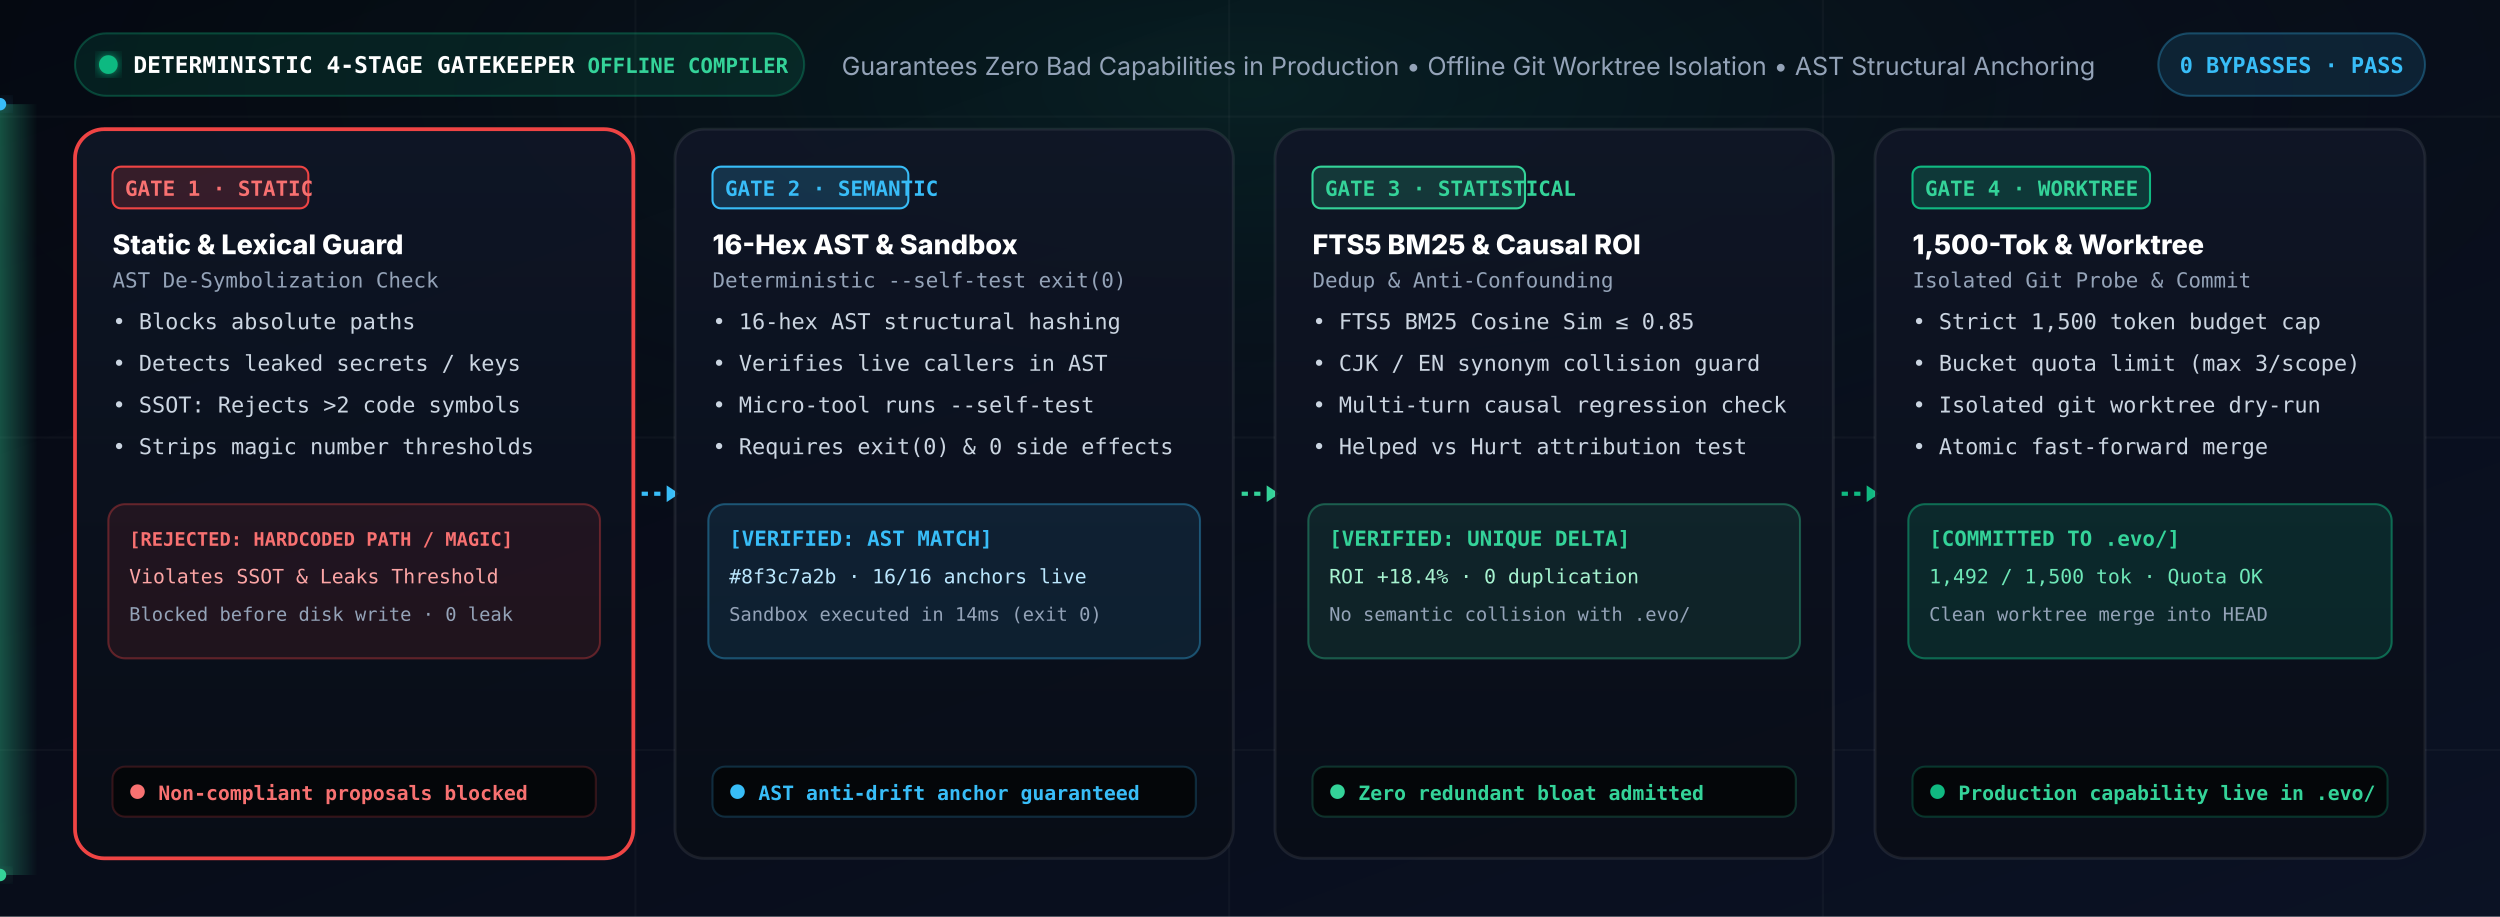
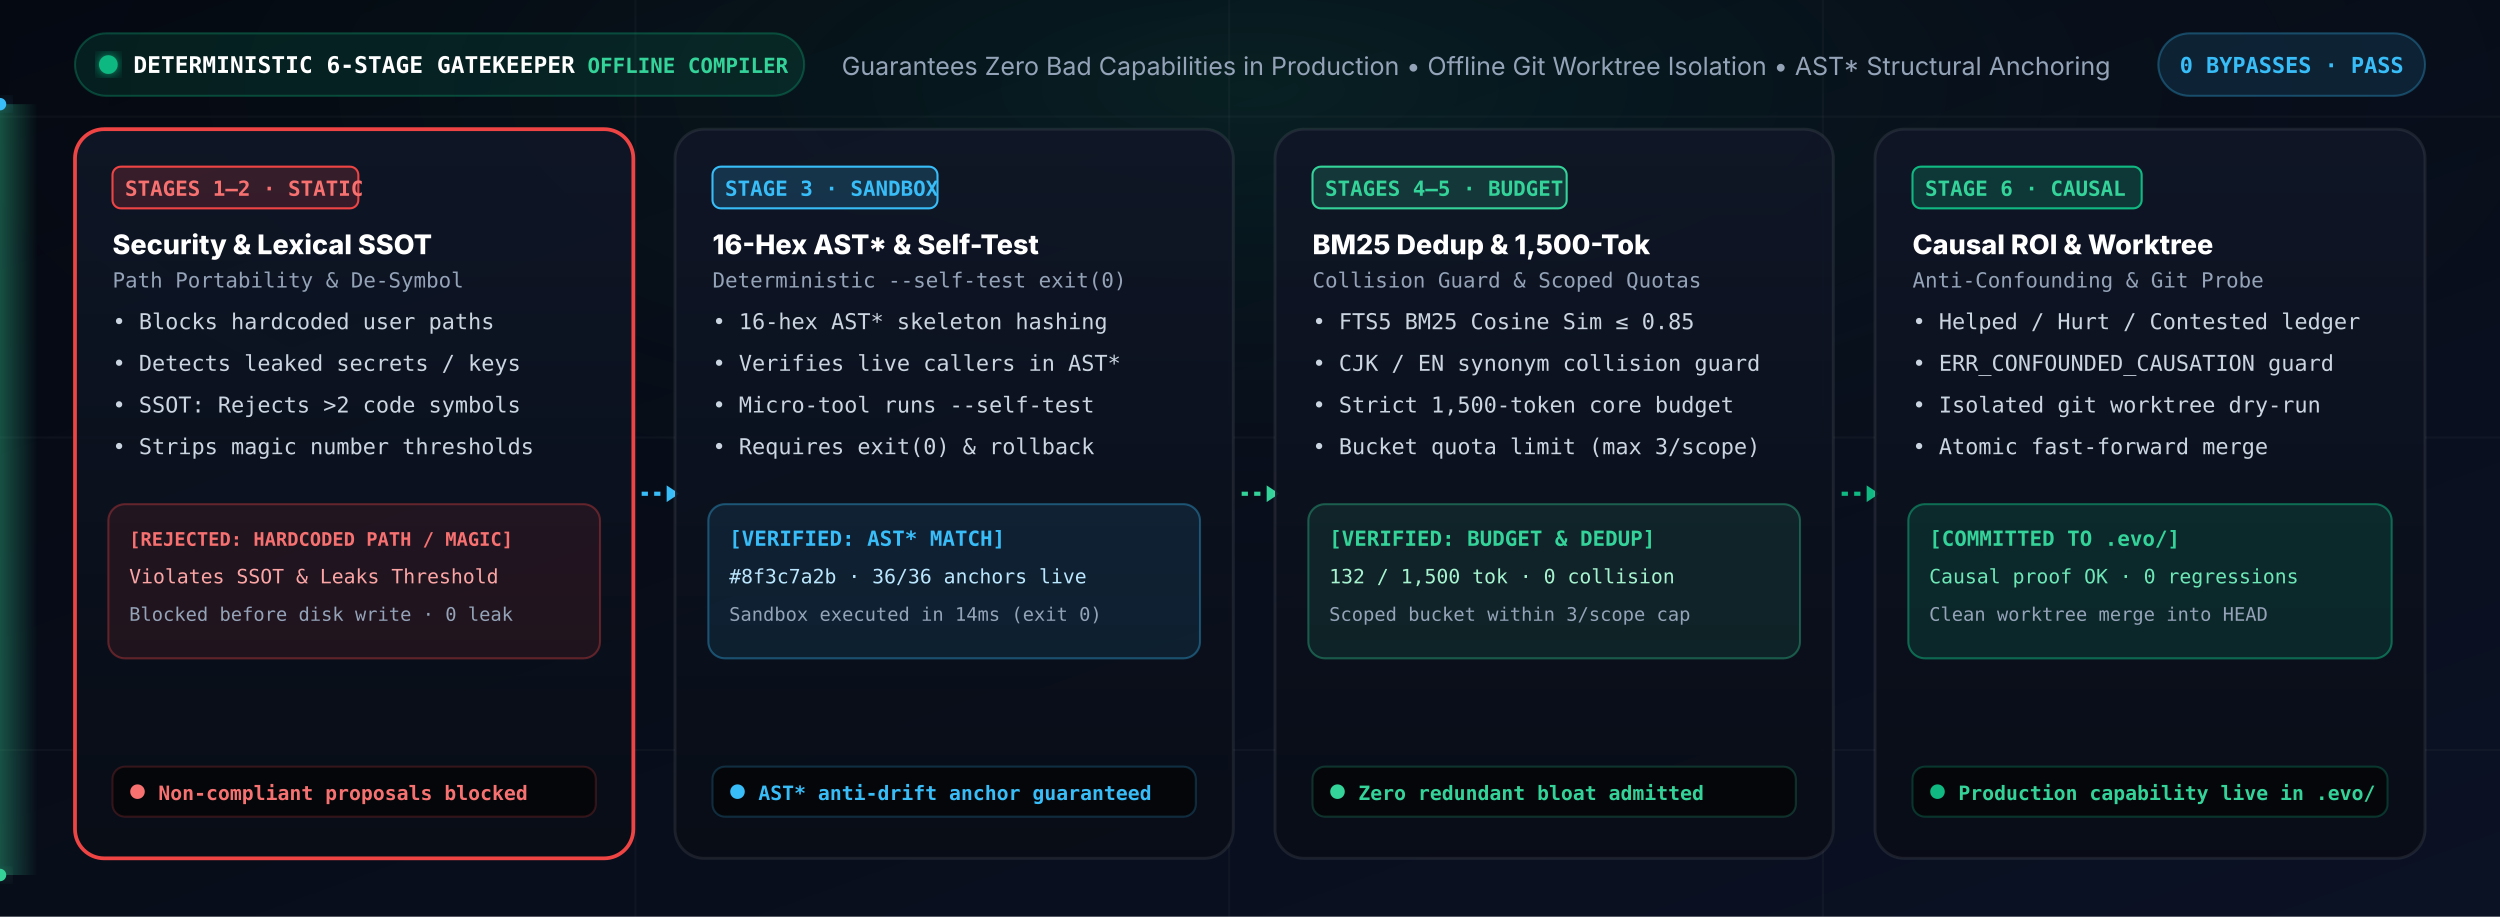
<svg xmlns="http://www.w3.org/2000/svg" viewBox="0 0 1200 440" width="1200" height="440">
  <defs>
    <linearGradient id="gkBg" x1="0%" y1="0%" x2="100%" y2="100%">
      <stop offset="0%" stop-color="#050811" />
      <stop offset="50%" stop-color="#080d1a" />
      <stop offset="100%" stop-color="#0b1224" />
    </linearGradient>
    <linearGradient id="cardGrad" x1="0%" y1="0%" x2="0%" y2="100%">
      <stop offset="0%" stop-color="rgba(15,22,38,0.92)" />
      <stop offset="100%" stop-color="rgba(8,12,22,0.95)" />
    </linearGradient>
    <linearGradient id="laserBeamGrad" x1="0%" y1="0%" x2="0%" y2="100%">
      <stop offset="0%" stop-color="rgba(56,189,248,0)" />
      <stop offset="20%" stop-color="rgba(56,189,248,0.85)" />
      <stop offset="50%" stop-color="rgba(52,211,153,1)" />
      <stop offset="80%" stop-color="rgba(56,189,248,0.85)" />
      <stop offset="100%" stop-color="rgba(56,189,248,0.0)" />
    </linearGradient>
    <linearGradient id="laserGlowGrad" x1="0%" y1="0%" x2="100%" y2="0%">
      <stop offset="0%" stop-color="rgba(52,211,153,0)" />
      <stop offset="50%" stop-color="rgba(52,211,153,0.35)" />
      <stop offset="100%" stop-color="rgba(52,211,153,0)" />
    </linearGradient>
    <radialGradient id="meshRadial" cx="50%" cy="10%" r="60%">
      <stop offset="0%" stop-color="rgba(16,185,129,0.12)" />
      <stop offset="100%" stop-color="transparent" />
    </radialGradient>
    <filter id="glowLaser" x="-50%" y="-20%" width="200%" height="140%">
      <feGaussianBlur stdDeviation="4" result="blur" />
      <feComposite in="SourceGraphic" in2="blur" operator="over" />
    </filter>
    <filter id="glowEmerald" x="-20%" y="-20%" width="140%" height="140%">
      <feGaussianBlur stdDeviation="3" result="blur" />
      <feComposite in="SourceGraphic" in2="blur" operator="over" />
    </filter>
    <style>
      
      /* 6-Second Laser Scanline Sweep and Bento Card Light-Up (Rule Q4 and wall-reveal-moves) */
      @keyframes laserSweep {
        0% { transform: translateX(20px); opacity: 0; }
        5% { transform: translateX(77px); opacity: 1; }
        90% { transform: translateX(1046px); opacity: 1; }
        98%, 100% { transform: translateX(1160px); opacity: 0; }
      }

      /* Native SVG stroke and filter animation on Bento Cards */
      @keyframes bento1Pulse {
        0%, 18% { stroke: #ef4444; stroke-width: 2.2px; filter: drop-shadow(0 0 10px rgba(239,68,68,0.5)); }
        24%, 100% { stroke: rgba(255,255,255,0.08); stroke-width: 1.4px; filter: none; }
      }
      @keyframes bento2Pulse {
        0%, 20% { stroke: rgba(255,255,255,0.08); stroke-width: 1.4px; filter: none; }
        28%, 44% { stroke: #38bdf8; stroke-width: 2.2px; filter: drop-shadow(0 0 10px rgba(56,189,248,0.5)); }
        50%, 100% { stroke: rgba(255,255,255,0.08); stroke-width: 1.4px; filter: none; }
      }
      @keyframes bento3Pulse {
        0%, 45% { stroke: rgba(255,255,255,0.08); stroke-width: 1.4px; filter: none; }
        52%, 68% { stroke: #34d399; stroke-width: 2.2px; filter: drop-shadow(0 0 10px rgba(52,211,153,0.5)); }
        74%, 100% { stroke: rgba(255,255,255,0.08); stroke-width: 1.4px; filter: none; }
      }
      @keyframes bento4Pulse {
        0%, 70% { stroke: rgba(255,255,255,0.08); stroke-width: 1.4px; filter: none; }
        78%, 94% { stroke: #10b981; stroke-width: 2.4px; filter: drop-shadow(0 0 12px rgba(16,185,129,0.6)); }
        100% { stroke: rgba(255,255,255,0.08); stroke-width: 1.4px; filter: none; }
      }

      @keyframes rejectPulse {
        0%, 18% { opacity: 1; filter: drop-shadow(0 0 8px rgba(239,68,68,0.6)); }
        9% { opacity: 0.75; }
        24%, 100% { opacity: 0.88; filter: none; }
      }

      .laser-scanline {
        animation: laserSweep 6s cubic-bezier(0.2, 0, 0.4, 1) infinite;
      }

      .card-1 { animation: bento1Pulse 6s ease-in-out infinite; }
      .card-2 { animation: bento2Pulse 6s ease-in-out infinite; }
      .card-3 { animation: bento3Pulse 6s ease-in-out infinite; }
      .card-4 { animation: bento4Pulse 6s ease-in-out infinite; }

      .reject-box { animation: rejectPulse 6s ease-in-out infinite; }

      .mono { font-family: "Cascadia Code", Consolas, "JetBrains Mono", ui-monospace, SFMono-Regular, Menlo, Monaco, monospace; }
      .sans { font-family: Inter, -apple-system, BlinkMacSystemFont, "Segoe UI", Roboto, "Helvetica Neue", Arial, sans-serif; }
      
    </style>
  </defs>
  <rect width="1200" height="440" fill="url(#gkBg)" />
  <rect width="1200" height="440" fill="url(#meshRadial)" />
  <g stroke="rgba(255,255,255,0.03)" stroke-width="1">
    <line x1="0" y1="56" x2="1200" y2="56" />
    <line x1="0" y1="210" x2="1200" y2="210" />
    <line x1="0" y1="360" x2="1200" y2="360" />
    <line x1="305" y1="0" x2="305" y2="440" />
    <line x1="590" y1="0" x2="590" y2="440" />
    <line x1="875" y1="0" x2="875" y2="440" />
  </g>
  <g id="header-row" transform="translate(36, 16)">
    <rect x="0" y="0" width="350" height="30" rx="15" fill="rgba(16,185,129,0.12)" stroke="rgba(16,185,129,0.3)" />
    <circle cx="16" cy="15" r="4.5" fill="#10b981" filter="url(#glowEmerald)" />
-     <text x="28" y="19" class="mono" font-size="11" font-weight="800" fill="#ffffff">DETERMINISTIC 4-STAGE GATEKEEPER</text>
+     <text x="28" y="19" class="mono" font-size="11" font-weight="800" fill="#ffffff">DETERMINISTIC 6-STAGE GATEKEEPER</text>
    <text x="246" y="19" class="mono" font-size="10" font-weight="700" fill="#34d399">OFFLINE COMPILER</text>
    <text x="368" y="20" class="sans" font-size="12" fill="#94a3b8">
-       Guarantees Zero Bad Capabilities in Production • Offline Git Worktree Isolation • AST Structural Anchoring
+       Guarantees Zero Bad Capabilities in Production • Offline Git Worktree Isolation • AST* Structural Anchoring
    </text>
    <rect x="1000" y="0" width="128" height="30" rx="15" fill="rgba(56,189,248,0.12)" stroke="rgba(56,189,248,0.3)" />
    <text x="1064" y="19" class="mono" font-size="10.5" font-weight="700" fill="#38bdf8" text-anchor="middle">0 BYPASSES · PASS</text>
  </g>
  <g id="bento-gates" transform="translate(36, 62)">
    <g id="gate-1" transform="translate(0, 0)">
      <rect width="268" height="350" rx="14" fill="url(#cardGrad)" stroke="#ef4444" stroke-width="1.8" class="card-1" />
-       <rect x="18" y="18" width="94" height="20" rx="4" fill="rgba(239,68,68,0.18)" stroke="#ef4444" />
-       <text x="24" y="32" class="mono" font-size="10" font-weight="800" fill="#f87171">GATE 1 · STATIC</text>
-       <text x="18" y="60" class="sans" font-size="13" font-weight="800" fill="#ffffff">Static &amp; Lexical Guard</text>
-       <text x="18" y="76" class="mono" font-size="10" fill="#94a3b8">AST De-Symbolization Check</text>
-       <g transform="translate(18, 96)" class="mono" font-size="10.5" fill="#cbd5e1">
-         <text x="0" y="0">• Blocks absolute paths</text>
+       <rect x="18" y="18" width="118" height="20" rx="4" fill="rgba(239,68,68,0.18)" stroke="#ef4444" />
+       <text x="24" y="32" class="mono" font-size="10" font-weight="800" fill="#f87171">STAGES 1–2 · STATIC</text>
+       <text x="18" y="60" class="sans" font-size="13" font-weight="800" fill="#ffffff">Security &amp; Lexical SSOT</text>
+       <text x="18" y="76" class="mono" font-size="10" fill="#94a3b8">Path Portability &amp; De-Symbol</text>
+       <g transform="translate(18, 96)" class="mono" font-size="10.5" fill="#cbd5e1">
+         <text x="0" y="0">• Blocks hardcoded user paths</text>
        <text x="0" y="20">• Detects leaked secrets / keys</text>
        <text x="0" y="40">• SSOT: Rejects &gt;2 code symbols</text>
        <text x="0" y="60">• Strips magic number thresholds</text>
      </g>
      <g transform="translate(16, 180)" class="reject-box">
        <rect width="236" height="74" rx="8" fill="rgba(239,68,68,0.1)" stroke="rgba(239,68,68,0.35)" />
        <text x="10" y="20" class="mono" font-size="9" font-weight="800" fill="#f87171">[REJECTED: HARDCODED PATH / MAGIC]</text>
        <text x="10" y="38" class="mono" font-size="9.5" fill="#fca5a5">Violates SSOT &amp; Leaks Threshold</text>
        <text x="10" y="56" class="mono" font-size="9" fill="#94a3b8">Blocked before disk write · 0 leak</text>
      </g>
      <rect x="18" y="306" width="232" height="24" rx="6" fill="#040609" stroke="rgba(239,68,68,0.2)" />
      <circle cx="30" cy="318" r="3.5" fill="#f87171" />
      <text x="40" y="322" class="mono" font-size="9.5" font-weight="700" fill="#f87171">Non-compliant proposals blocked</text>
    </g>
    <g transform="translate(268, 175)">
      <line x1="4" y1="0" x2="16" y2="0" stroke="#38bdf8" stroke-width="2" stroke-dasharray="3 3" />
      <polygon points="16,-4 22,0 16,4" fill="#38bdf8" />
    </g>
    <g id="gate-2" transform="translate(288, 0)">
      <rect width="268" height="350" rx="14" fill="url(#cardGrad)" stroke="rgba(255,255,255,0.08)" stroke-width="1.4" class="card-2" />
-       <rect x="18" y="18" width="94" height="20" rx="4" fill="rgba(56,189,248,0.18)" stroke="#38bdf8" />
-       <text x="24" y="32" class="mono" font-size="10" font-weight="800" fill="#38bdf8">GATE 2 · SEMANTIC</text>
-       <text x="18" y="60" class="sans" font-size="13" font-weight="800" fill="#ffffff">16-Hex AST &amp; Sandbox</text>
+       <rect x="18" y="18" width="108" height="20" rx="4" fill="rgba(56,189,248,0.18)" stroke="#38bdf8" />
+       <text x="24" y="32" class="mono" font-size="10" font-weight="800" fill="#38bdf8">STAGE 3 · SANDBOX</text>
+       <text x="18" y="60" class="sans" font-size="13" font-weight="800" fill="#ffffff">16-Hex AST* &amp; Self-Test</text>
      <text x="18" y="76" class="mono" font-size="10" fill="#94a3b8">Deterministic --self-test exit(0)</text>
      <g transform="translate(18, 96)" class="mono" font-size="10.5" fill="#cbd5e1">
-         <text x="0" y="0">• 16-hex AST structural hashing</text>
-         <text x="0" y="20">• Verifies live callers in AST</text>
+         <text x="0" y="0">• 16-hex AST* skeleton hashing</text>
+         <text x="0" y="20">• Verifies live callers in AST*</text>
        <text x="0" y="40">• Micro-tool runs --self-test</text>
-         <text x="0" y="60">• Requires exit(0) &amp; 0 side effects</text>
+         <text x="0" y="60">• Requires exit(0) &amp; rollback</text>
      </g>
      <g transform="translate(16, 180)">
        <rect width="236" height="74" rx="8" fill="rgba(56,189,248,0.1)" stroke="rgba(56,189,248,0.35)" />
-         <text x="10" y="20" class="mono" font-size="10" font-weight="800" fill="#38bdf8">[VERIFIED: AST MATCH]</text>
-         <text x="10" y="38" class="mono" font-size="9.5" fill="#bae6fd">#8f3c7a2b · 16/16 anchors live</text>
+         <text x="10" y="20" class="mono" font-size="10" font-weight="800" fill="#38bdf8">[VERIFIED: AST* MATCH]</text>
+         <text x="10" y="38" class="mono" font-size="9.5" fill="#bae6fd">#8f3c7a2b · 36/36 anchors live</text>
        <text x="10" y="56" class="mono" font-size="9" fill="#94a3b8">Sandbox executed in 14ms (exit 0)</text>
      </g>
      <rect x="18" y="306" width="232" height="24" rx="6" fill="#040609" stroke="rgba(56,189,248,0.2)" />
      <circle cx="30" cy="318" r="3.5" fill="#38bdf8" />
-       <text x="40" y="322" class="mono" font-size="9.5" font-weight="700" fill="#38bdf8">AST anti-drift anchor guaranteed</text>
+       <text x="40" y="322" class="mono" font-size="9.5" font-weight="700" fill="#38bdf8">AST* anti-drift anchor guaranteed</text>
    </g>
    <g transform="translate(556, 175)">
      <line x1="4" y1="0" x2="16" y2="0" stroke="#34d399" stroke-width="2" stroke-dasharray="3 3" />
      <polygon points="16,-4 22,0 16,4" fill="#34d399" />
    </g>
    <g id="gate-3" transform="translate(576, 0)">
      <rect width="268" height="350" rx="14" fill="url(#cardGrad)" stroke="rgba(255,255,255,0.08)" stroke-width="1.4" class="card-3" />
-       <rect x="18" y="18" width="102" height="20" rx="4" fill="rgba(52,211,153,0.18)" stroke="#34d399" />
-       <text x="24" y="32" class="mono" font-size="10" font-weight="800" fill="#34d399">GATE 3 · STATISTICAL</text>
-       <text x="18" y="60" class="sans" font-size="13" font-weight="800" fill="#ffffff">FTS5 BM25 &amp; Causal ROI</text>
-       <text x="18" y="76" class="mono" font-size="10" fill="#94a3b8">Dedup &amp; Anti-Confounding</text>
+       <rect x="18" y="18" width="122" height="20" rx="4" fill="rgba(52,211,153,0.18)" stroke="#34d399" />
+       <text x="24" y="32" class="mono" font-size="10" font-weight="800" fill="#34d399">STAGES 4–5 · BUDGET</text>
+       <text x="18" y="60" class="sans" font-size="13" font-weight="800" fill="#ffffff">BM25 Dedup &amp; 1,500-Tok</text>
+       <text x="18" y="76" class="mono" font-size="10" fill="#94a3b8">Collision Guard &amp; Scoped Quotas</text>
      <g transform="translate(18, 96)" class="mono" font-size="10.5" fill="#cbd5e1">
        <text x="0" y="0">• FTS5 BM25 Cosine Sim ≤ 0.85</text>
        <text x="0" y="20">• CJK / EN synonym collision guard</text>
-         <text x="0" y="40">• Multi-turn causal regression check</text>
-         <text x="0" y="60">• Helped vs Hurt attribution test</text>
+         <text x="0" y="40">• Strict 1,500-token core budget</text>
+         <text x="0" y="60">• Bucket quota limit (max 3/scope)</text>
      </g>
      <g transform="translate(16, 180)">
        <rect width="236" height="74" rx="8" fill="rgba(52,211,153,0.1)" stroke="rgba(52,211,153,0.35)" />
-         <text x="10" y="20" class="mono" font-size="10" font-weight="800" fill="#34d399">[VERIFIED: UNIQUE DELTA]</text>
-         <text x="10" y="38" class="mono" font-size="9.5" fill="#a7f3d0">ROI +18.4% · 0 duplication</text>
-         <text x="10" y="56" class="mono" font-size="9" fill="#94a3b8">No semantic collision with .evo/</text>
+         <text x="10" y="20" class="mono" font-size="10" font-weight="800" fill="#34d399">[VERIFIED: BUDGET &amp; DEDUP]</text>
+         <text x="10" y="38" class="mono" font-size="9.5" fill="#a7f3d0">132 / 1,500 tok · 0 collision</text>
+         <text x="10" y="56" class="mono" font-size="9" fill="#94a3b8">Scoped bucket within 3/scope cap</text>
      </g>
      <rect x="18" y="306" width="232" height="24" rx="6" fill="#040609" stroke="rgba(52,211,153,0.2)" />
      <circle cx="30" cy="318" r="3.5" fill="#34d399" />
      <text x="40" y="322" class="mono" font-size="9.5" font-weight="700" fill="#34d399">Zero redundant bloat admitted</text>
    </g>
    <g transform="translate(844, 175)">
      <line x1="4" y1="0" x2="16" y2="0" stroke="#10b981" stroke-width="2" stroke-dasharray="3 3" />
      <polygon points="16,-4 22,0 16,4" fill="#10b981" />
    </g>
    <g id="gate-4" transform="translate(864, 0)">
      <rect width="264" height="350" rx="14" fill="url(#cardGrad)" stroke="rgba(255,255,255,0.08)" stroke-width="1.4" class="card-4" />
-       <rect x="18" y="18" width="114" height="20" rx="4" fill="rgba(16,185,129,0.22)" stroke="#10b981" />
-       <text x="24" y="32" class="mono" font-size="10" font-weight="800" fill="#34d399">GATE 4 · WORKTREE</text>
-       <text x="18" y="60" class="sans" font-size="13" font-weight="800" fill="#ffffff">1,500-Tok &amp; Worktree</text>
-       <text x="18" y="76" class="mono" font-size="10" fill="#94a3b8">Isolated Git Probe &amp; Commit</text>
-       <g transform="translate(18, 96)" class="mono" font-size="10.5" fill="#cbd5e1">
-         <text x="0" y="0">• Strict 1,500 token budget cap</text>
-         <text x="0" y="20">• Bucket quota limit (max 3/scope)</text>
+       <rect x="18" y="18" width="110" height="20" rx="4" fill="rgba(16,185,129,0.22)" stroke="#10b981" />
+       <text x="24" y="32" class="mono" font-size="10" font-weight="800" fill="#34d399">STAGE 6 · CAUSAL</text>
+       <text x="18" y="60" class="sans" font-size="13" font-weight="800" fill="#ffffff">Causal ROI &amp; Worktree</text>
+       <text x="18" y="76" class="mono" font-size="10" fill="#94a3b8">Anti-Confounding &amp; Git Probe</text>
+       <g transform="translate(18, 96)" class="mono" font-size="10.5" fill="#cbd5e1">
+         <text x="0" y="0">• Helped / Hurt / Contested ledger</text>
+         <text x="0" y="20">• ERR_CONFOUNDED_CAUSATION guard</text>
        <text x="0" y="40">• Isolated git worktree dry-run</text>
        <text x="0" y="60">• Atomic fast-forward merge</text>
      </g>
      <g transform="translate(16, 180)">
        <rect width="232" height="74" rx="8" fill="rgba(16,185,129,0.14)" stroke="rgba(16,185,129,0.5)" />
        <text x="10" y="20" class="mono" font-size="10" font-weight="800" fill="#34d399">[COMMITTED TO .evo/]</text>
-         <text x="10" y="38" class="mono" font-size="9.5" fill="#6ee7b7">1,492 / 1,500 tok · Quota OK</text>
+         <text x="10" y="38" class="mono" font-size="9.5" fill="#6ee7b7">Causal proof OK · 0 regressions</text>
        <text x="10" y="56" class="mono" font-size="9" fill="#94a3b8">Clean worktree merge into HEAD</text>
      </g>
      <rect x="18" y="306" width="228" height="24" rx="6" fill="#040609" stroke="rgba(16,185,129,0.25)" />
      <circle cx="30" cy="318" r="3.5" fill="#10b981" />
      <text x="40" y="322" class="mono" font-size="9.5" font-weight="700" fill="#34d399">Production capability live in .evo/</text>
    </g>
  </g>
  <g class="laser-scanline" pointer-events="none">
    <line x1="0" y1="50" x2="0" y2="420" stroke="url(#laserBeamGrad)" stroke-width="2" filter="url(#glowLaser)" />
    <rect x="-18" y="50" width="36" height="370" fill="url(#laserGlowGrad)" />
    <circle cx="0" cy="50" r="3" fill="#38bdf8" filter="url(#glowLaser)" />
    <circle cx="0" cy="420" r="3" fill="#34d399" filter="url(#glowLaser)" />
  </g>
</svg>
